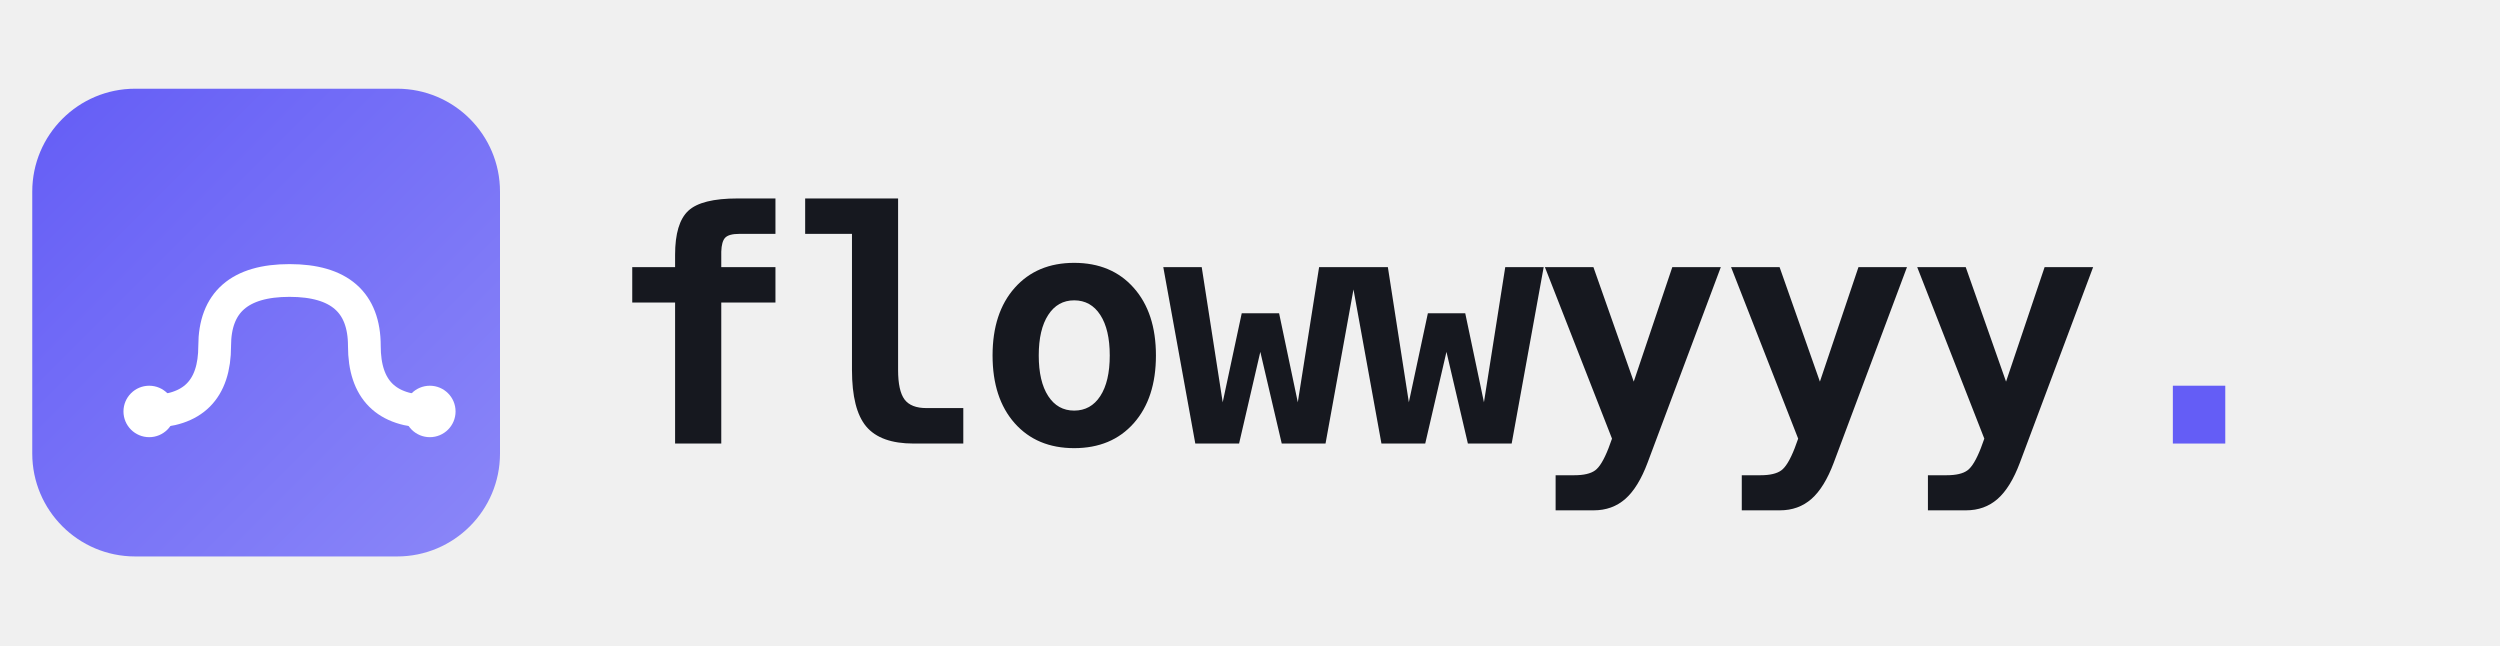
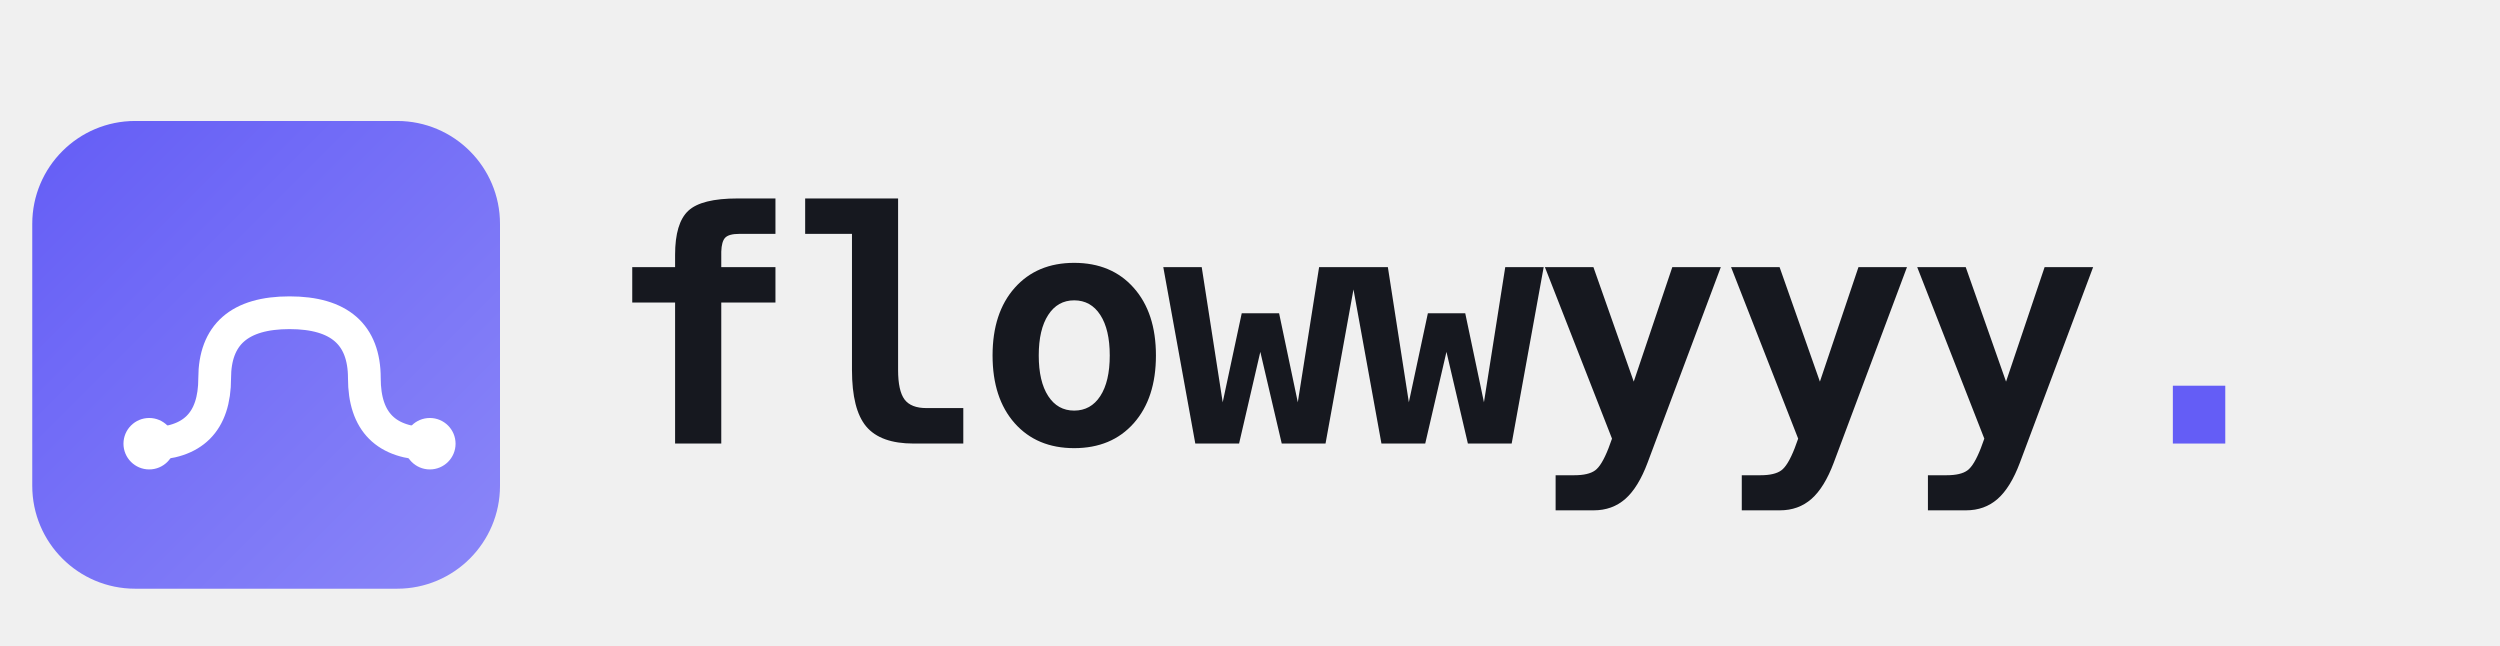
<svg xmlns="http://www.w3.org/2000/svg" viewBox="0 0 620 160" role="img" aria-label="flowwyyy">
  <defs>
    <linearGradient id="markGrad" x1="0" y1="0" x2="200" y2="200" gradientUnits="userSpaceOnUse">
      <stop offset="0" stop-color="#645df6" />
      <stop offset="1" stop-color="#8b87f8" />
    </linearGradient>
    <style>
      .word { fill: #16181f; font: 700 80px/1 "JetBrains Mono", ui-monospace, SFMono-Regular, Menlo, "DejaVu Sans Mono", monospace; letter-spacing: -2px; }
      .dot  { fill: #645df6; }
    </style>
  </defs>
-   <g transform="translate(8,22) scale(0.58)">
+   <g transform="translate(8,30) scale(0.58)">
    <rect width="200" height="200" rx="44" fill="url(#markGrad)" />
    <path d="M50 138 Q78 138 78 110 Q78 82 110 82 Q142 82 142 110 Q142 138 170 138" fill="none" stroke="#ffffff" stroke-width="14" stroke-linecap="round" />
    <circle cx="50" cy="138" r="11" fill="#ffffff" />
    <circle cx="170" cy="138" r="11" fill="#ffffff" />
  </g>
  <text class="word" x="150" y="110">flowwyyy<tspan class="dot">.</tspan>
  </text>
</svg>
